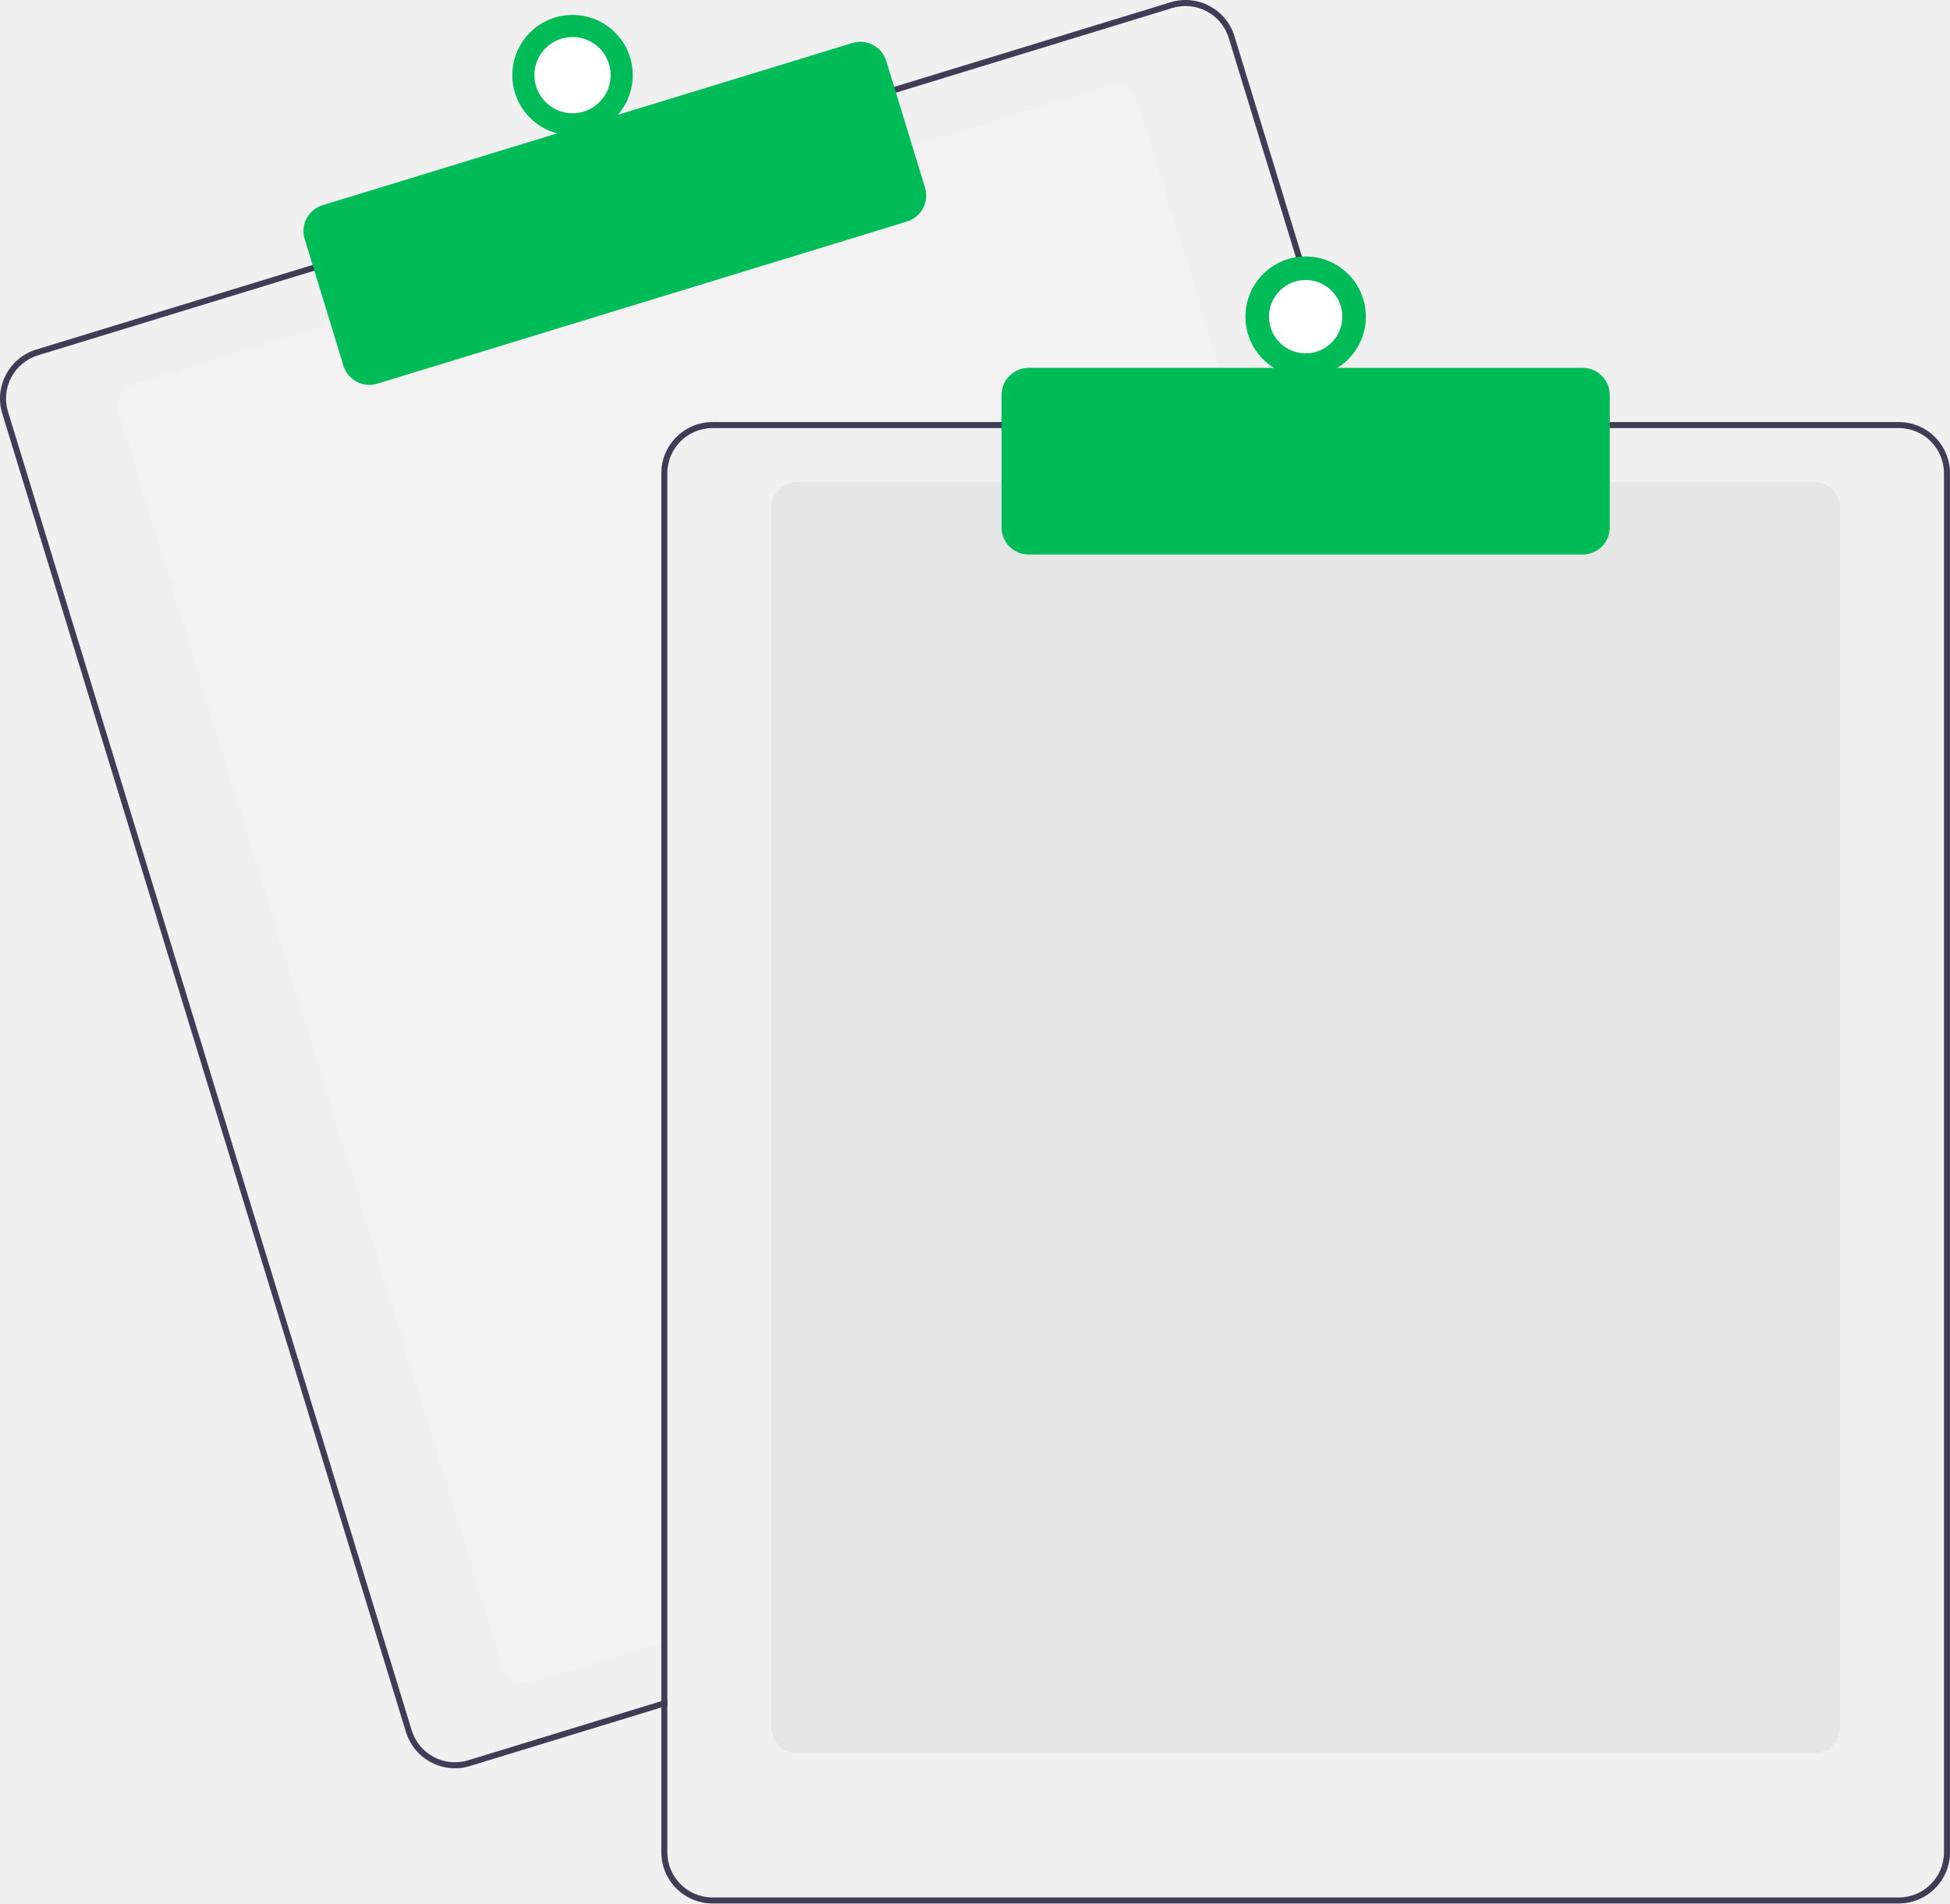
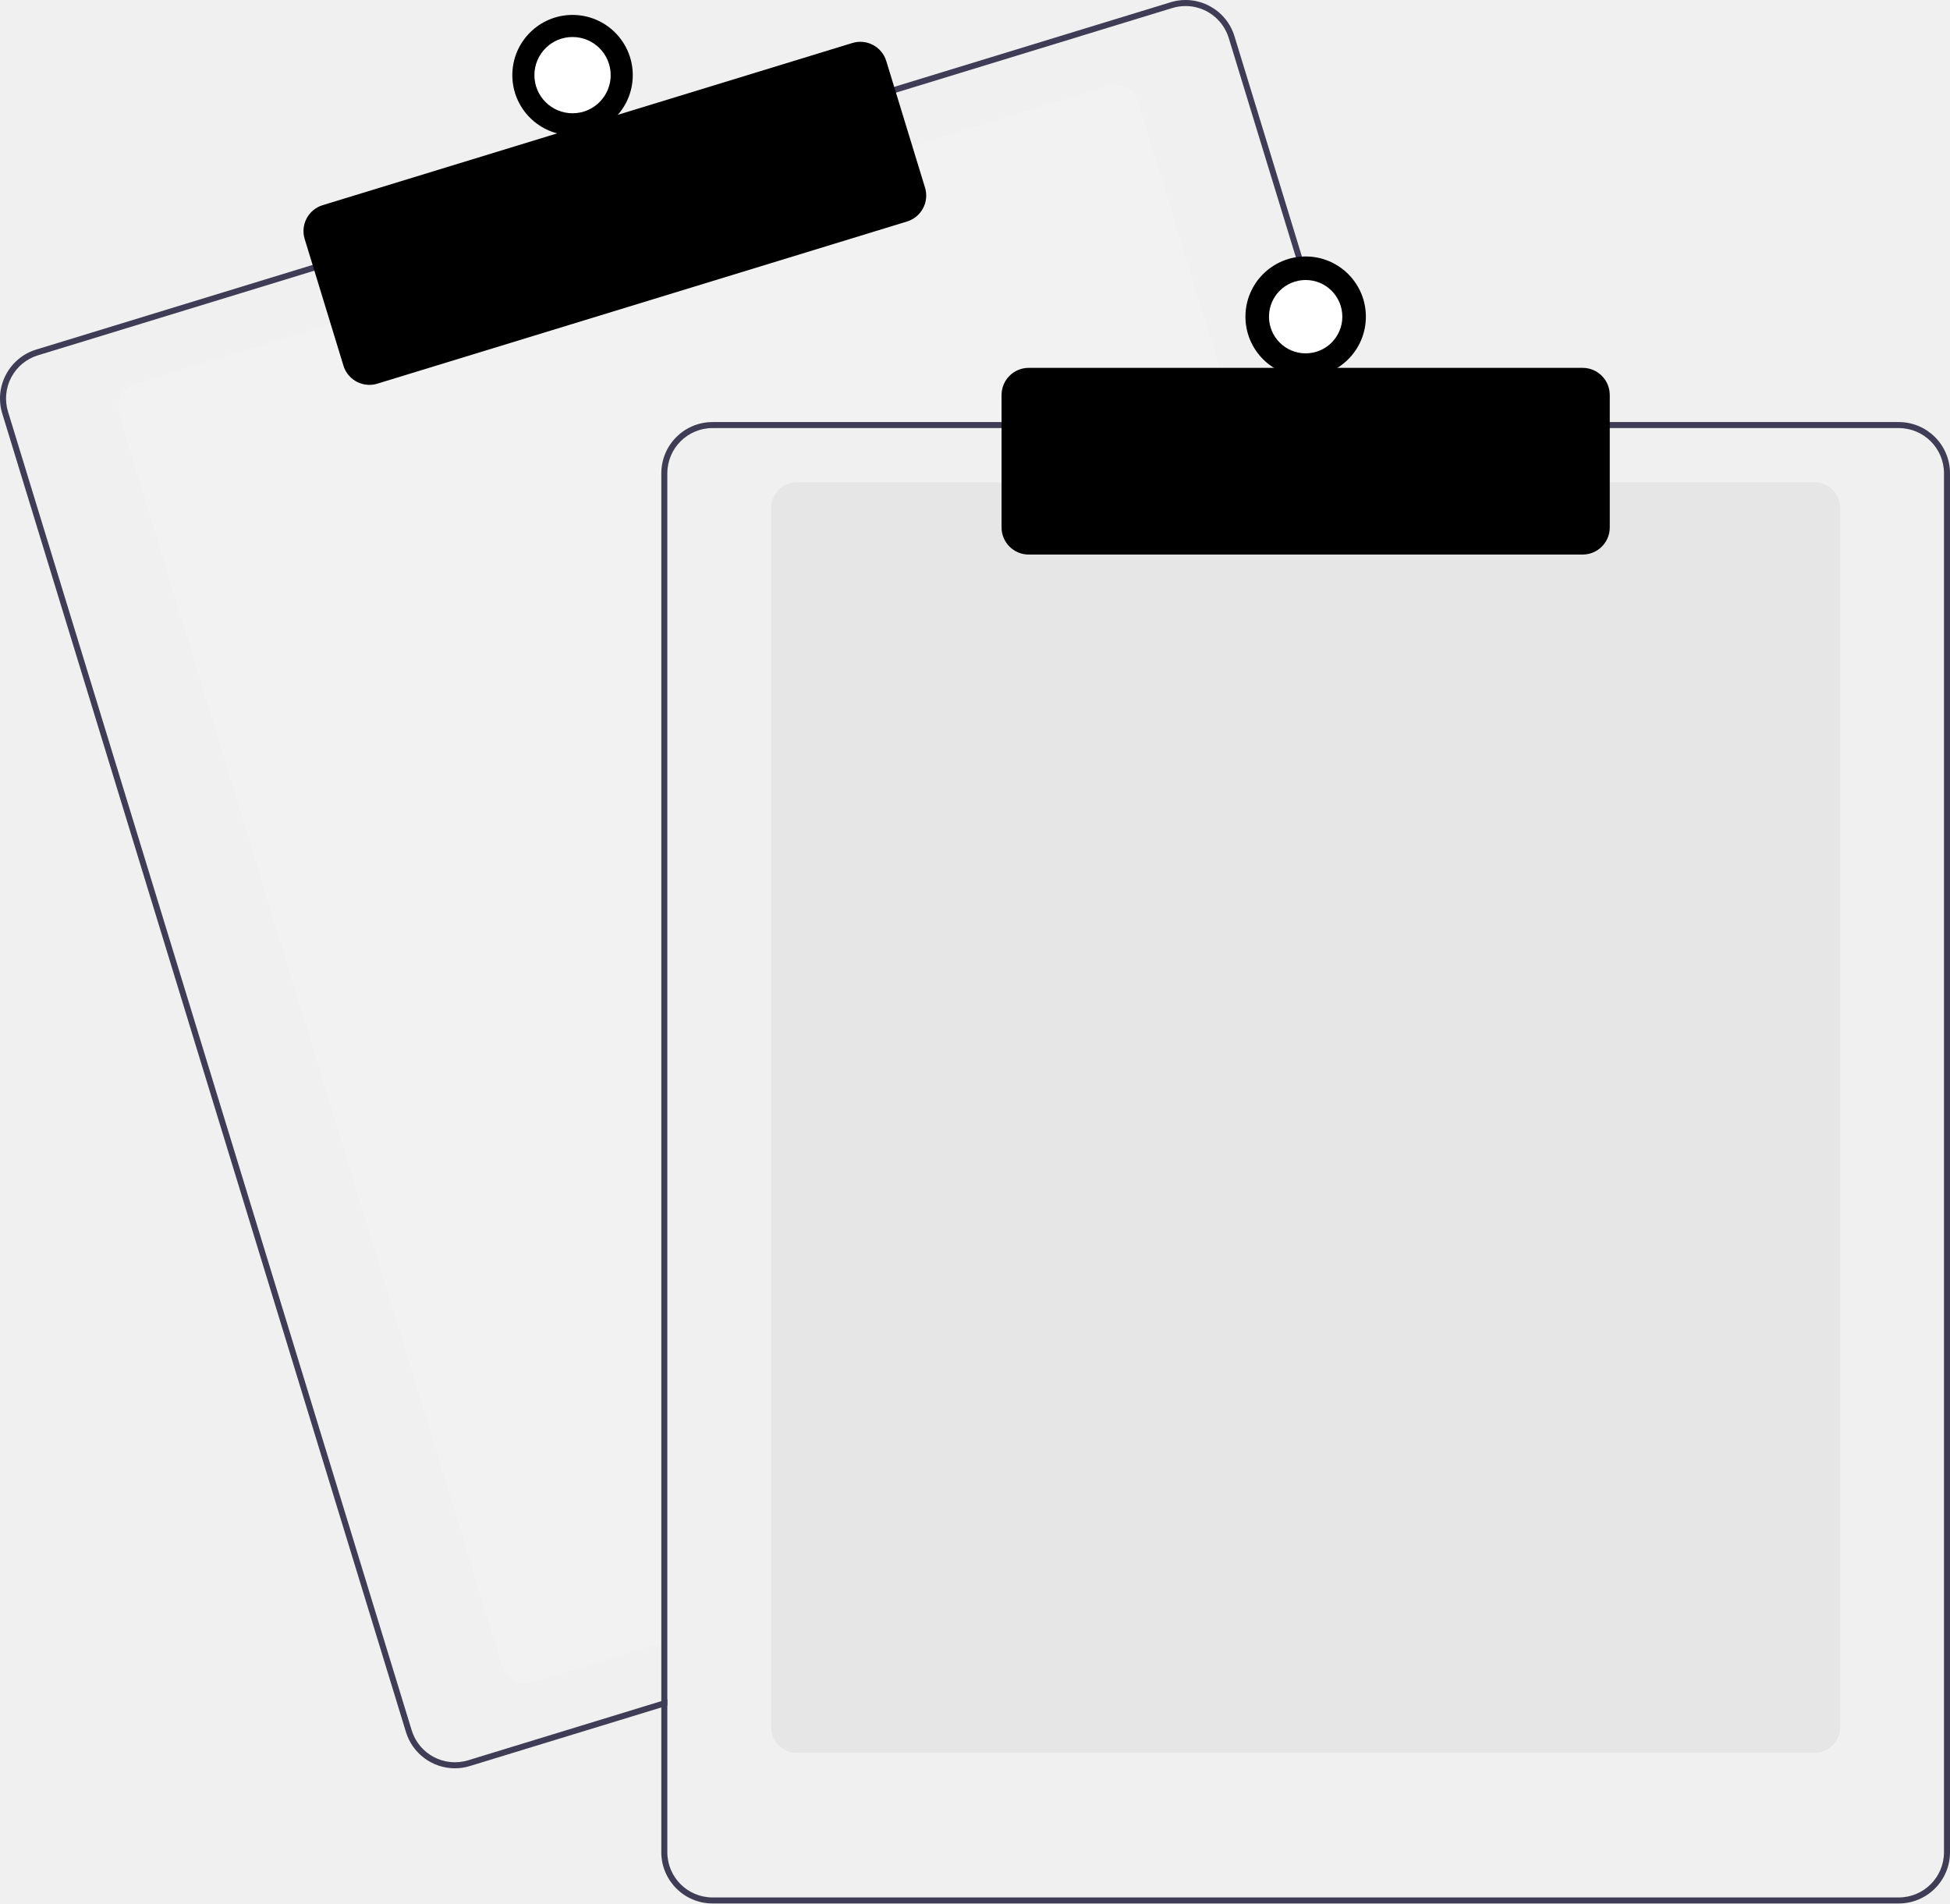
<svg data-name="Layer 1" width="647.636" height="632.174" viewBox="0 0 647.636 632.174">
  <path d="M687.328,276.087H512.818a15.018,15.018,0,0,0-15,15v387.85l-2,.61-42.81,13.11a8.007,8.007,0,0,1-9.99-5.31L315.678,271.397a8.003,8.003,0,0,1,5.31-9.99l65.97-20.2,191.25-58.54,65.97-20.2a7.989,7.989,0,0,1,9.99,5.3l32.55,106.32Z" transform="translate(-276.1819 -133.9131)" fill="#f2f2f2" />
  <path d="M725.408,274.087l-39.23-128.14a16.994,16.994,0,0,0-21.23-11.28l-92.75,28.39L380.958,221.607l-92.75,28.4a17.015,17.015,0,0,0-11.28,21.23l134.08,437.93a17.027,17.027,0,0,0,16.26,12.03,16.789,16.789,0,0,0,4.97-.75l63.58-19.46,2-.62v-2.09l-2,.61-64.17,19.65a15.015,15.015,0,0,1-18.73-9.95l-134.07-437.94a14.979,14.979,0,0,1,9.95-18.73l92.75-28.4,191.24-58.54,92.75-28.4a15.156,15.156,0,0,1,4.41-.66,15.015,15.015,0,0,1,14.32,10.61l39.05,127.56.62,2h2.08Z" transform="translate(-276.1819 -133.9131)" fill="#3f3d56" />
-   <path d="M398.863,261.734a9.016,9.016,0,0,1-8.611-6.367l-12.88-42.072a8.999,8.999,0,0,1,5.971-11.24l175.939-53.864a9.009,9.009,0,0,1,11.241,5.971l12.88,42.072a9.01,9.01,0,0,1-5.971,11.241L401.492,261.339A8.976,8.976,0,0,1,398.863,261.734Z" transform="translate(-276.1819 -133.9131)" fill="#00bc58" />
-   <circle cx="190.154" cy="24.955" r="20" fill="#00bc58" />
+   <path d="M398.863,261.734a9.016,9.016,0,0,1-8.611-6.367l-12.88-42.072a8.999,8.999,0,0,1,5.971-11.24l175.939-53.864a9.009,9.009,0,0,1,11.241,5.971l12.88,42.072a9.01,9.01,0,0,1-5.971,11.241L401.492,261.339A8.976,8.976,0,0,1,398.863,261.734Z" transform="translate(-276.1819 -133.9131)" fill="currentColor" />
+   <circle cx="190.154" cy="24.955" r="20" fill="currentColor" />
  <circle cx="190.154" cy="24.955" r="12.665" fill="#fff" />
  <path d="M878.818,716.087h-338a8.51,8.51,0,0,1-8.5-8.5v-405a8.51,8.51,0,0,1,8.5-8.5h338a8.51,8.51,0,0,1,8.5,8.5v405A8.51,8.51,0,0,1,878.818,716.087Z" transform="translate(-276.1819 -133.9131)" fill="#e6e6e6" />
  <path d="M723.318,274.087h-210.5a17.024,17.024,0,0,0-17,17v407.8l2-.61v-407.19a15.018,15.018,0,0,1,15-15H723.938Zm183.5,0h-394a17.024,17.024,0,0,0-17,17v458a17.024,17.024,0,0,0,17,17h394a17.024,17.024,0,0,0,17-17v-458A17.024,17.024,0,0,0,906.818,274.087Zm15,475a15.018,15.018,0,0,1-15,15h-394a15.018,15.018,0,0,1-15-15v-458a15.018,15.018,0,0,1,15-15h394a15.018,15.018,0,0,1,15,15Z" transform="translate(-276.1819 -133.9131)" fill="#3f3d56" />
-   <path d="M801.818,318.087h-184a9.01,9.01,0,0,1-9-9v-44a9.01,9.01,0,0,1,9-9h184a9.01,9.01,0,0,1,9,9v44A9.01,9.01,0,0,1,801.818,318.087Z" transform="translate(-276.1819 -133.9131)" fill="#00bc58" />
-   <circle cx="433.636" cy="105.174" r="20" fill="#00bc58" />
+   <path d="M801.818,318.087h-184a9.01,9.01,0,0,1-9-9v-44a9.01,9.01,0,0,1,9-9h184a9.01,9.01,0,0,1,9,9v44A9.01,9.01,0,0,1,801.818,318.087Z" transform="translate(-276.1819 -133.9131)" fill="currentColor" />
+   <circle cx="433.636" cy="105.174" r="20" fill="currentColor" />
  <circle cx="433.636" cy="105.174" r="12.182" fill="#fff" />
</svg>
